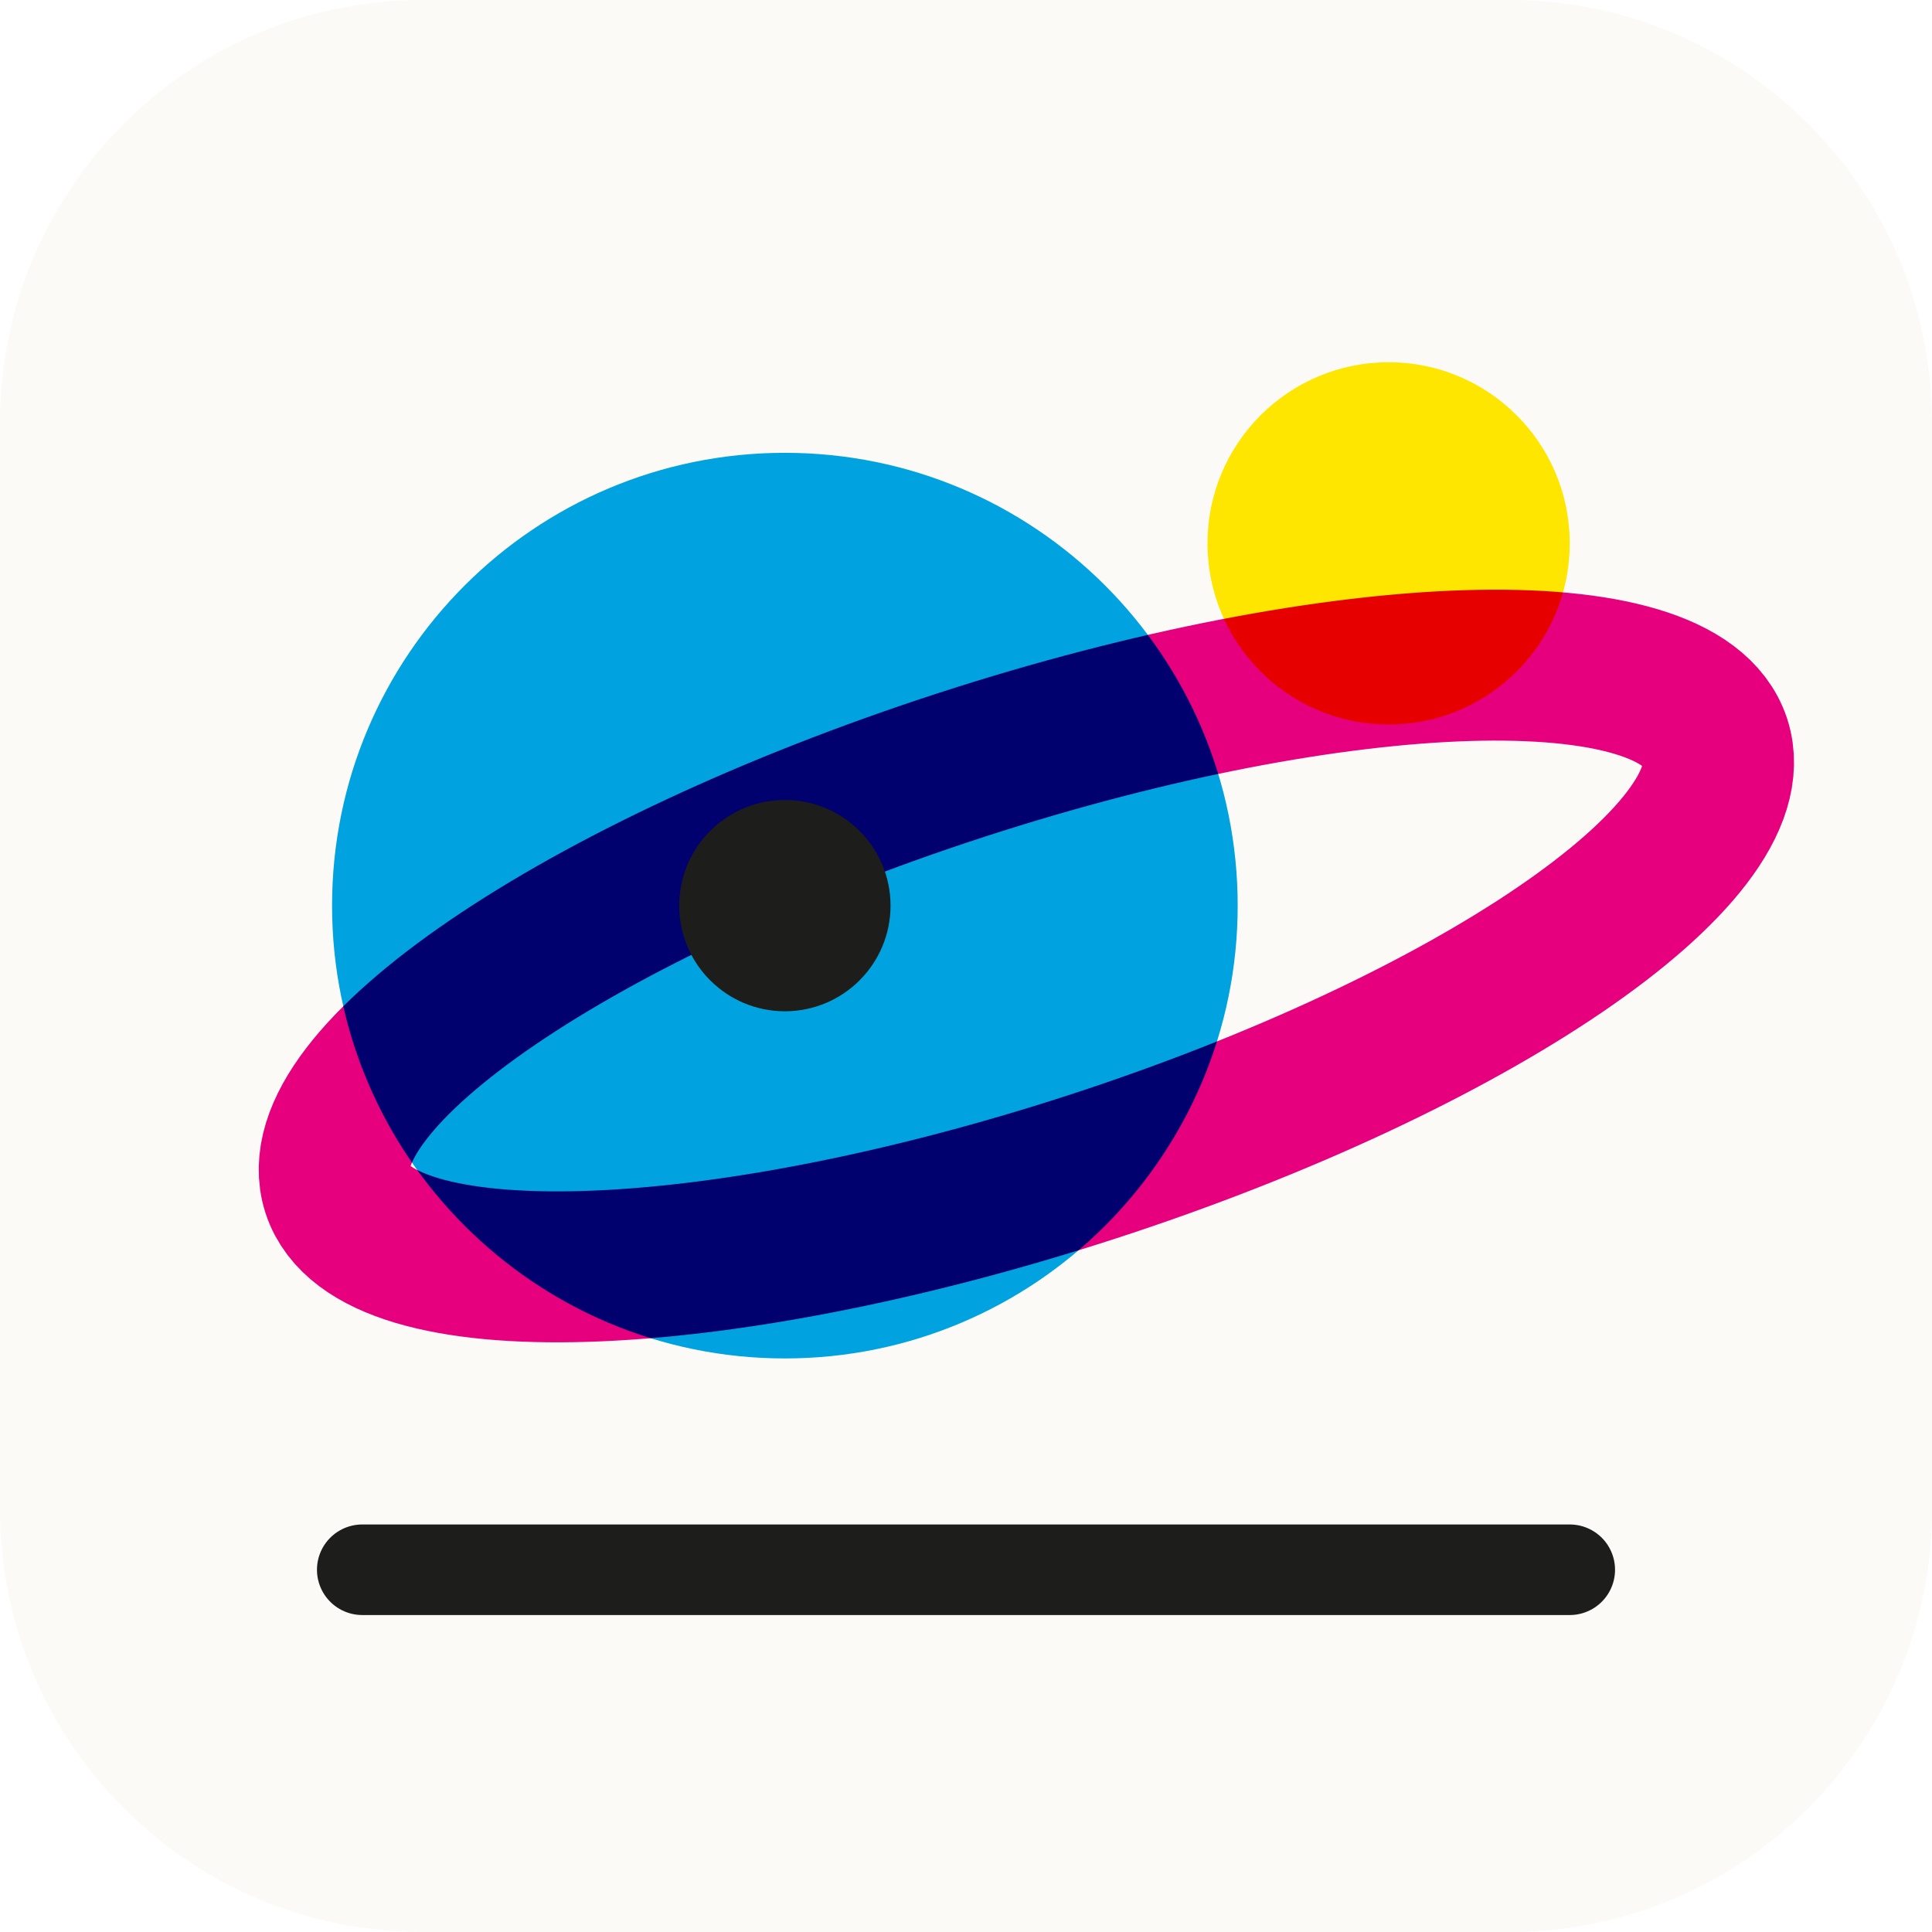
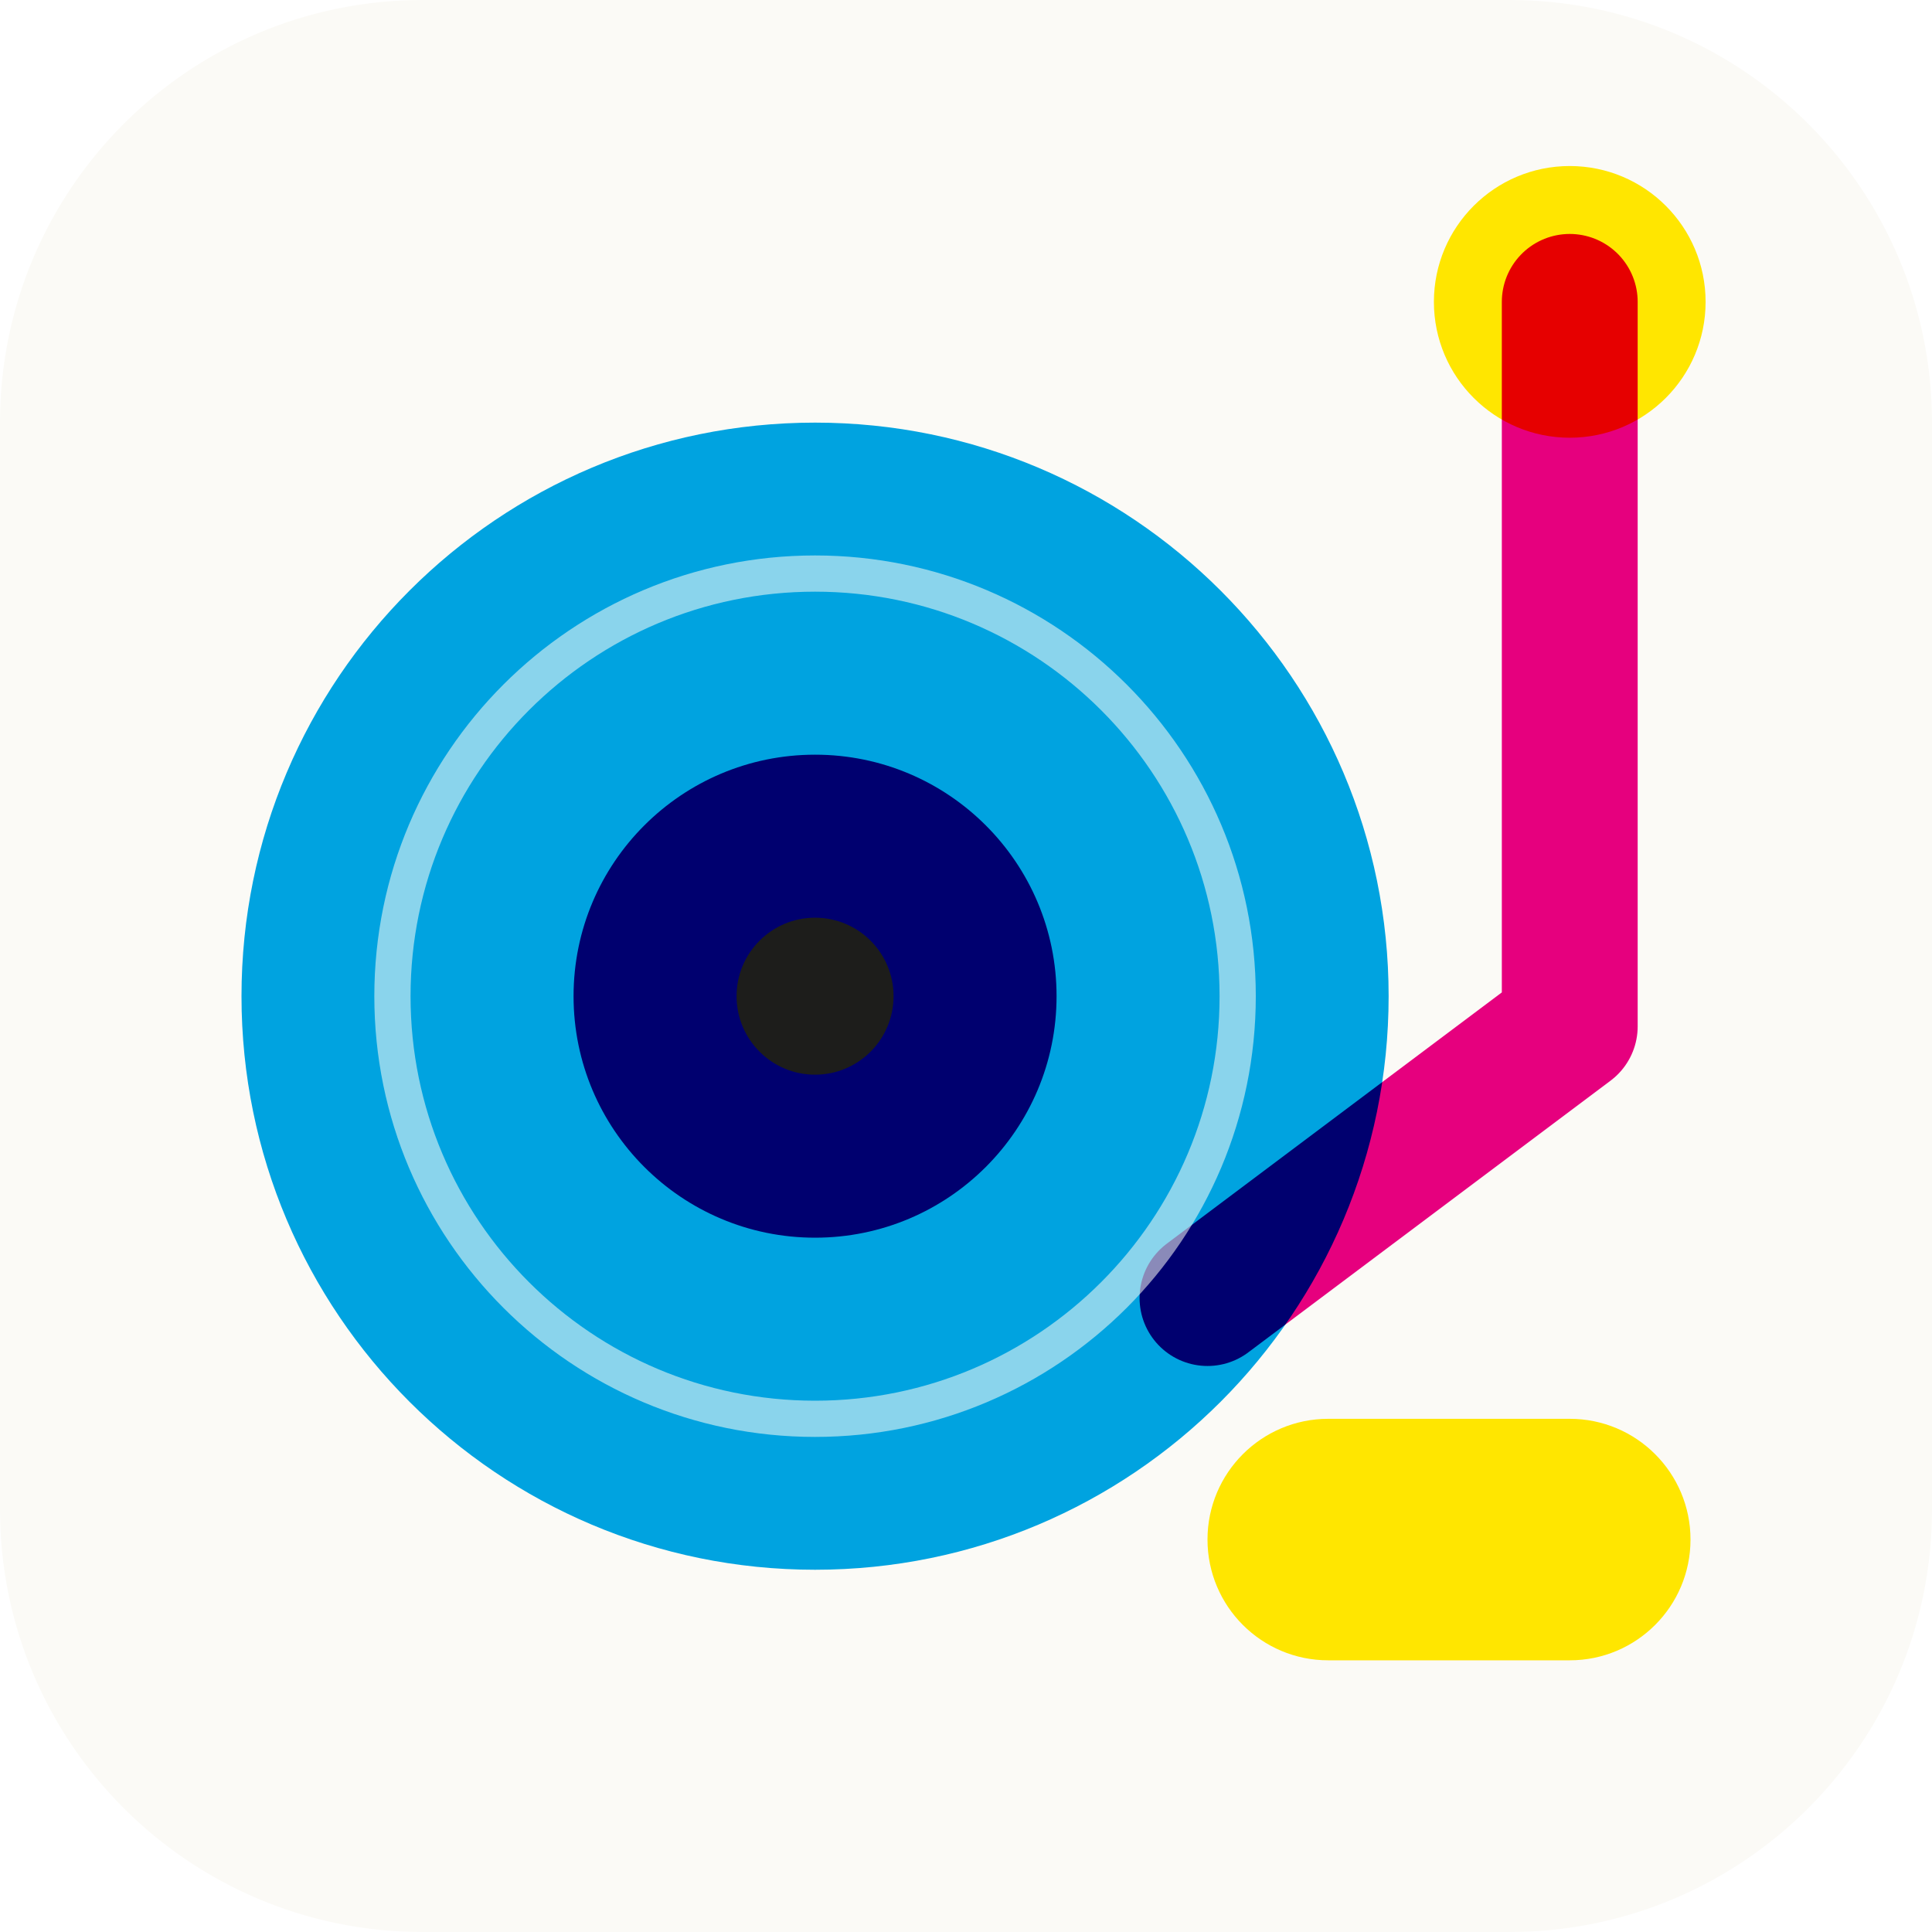
<svg xmlns="http://www.w3.org/2000/svg" viewBox="0 0 64 64">
  <rect width="64" height="64" rx="14" fill="#fbfaf6" />
  <g style="isolation:isolate">
-     <circle style="mix-blend-mode:multiply" cx="26" cy="30" r="15" fill="#00a3e0" />
-     <ellipse style="mix-blend-mode:multiply" cx="34" cy="32" rx="24" ry="7" transform="rotate(-18 34 32)" fill="none" stroke="#e6007e" stroke-width="5" />
-     <circle style="mix-blend-mode:multiply" cx="46" cy="18" r="6" fill="#ffe600" />
-     <circle cx="26" cy="30" r="3.5" fill="#1d1d1b" />
-     <path d="M12 52h40" stroke="#1d1d1b" stroke-width="3" stroke-linecap="round" />
+     <circle style="mix-blend-mode:multiply" cx="27" cy="33" r="19" fill="#00a3e0" />
+     <circle style="mix-blend-mode:multiply" cx="27" cy="33" r="8" fill="#e6007e" />
+     <path style="mix-blend-mode:multiply" d="M52 10v24l-12 9" fill="none" stroke="#e6007e" stroke-width="4.5" stroke-linecap="round" stroke-linejoin="round" />
+     <rect style="mix-blend-mode:multiply" x="40" y="47" width="16" height="8" rx="4" fill="#ffe600" />
+     <circle style="mix-blend-mode:multiply" cx="52" cy="10" r="4.5" fill="#ffe600" />
+     <circle cx="27" cy="33" r="2.6" fill="#1d1d1b" />
+     <circle cx="27" cy="33" r="14" fill="none" stroke="#fbfaf6" stroke-opacity=".55" stroke-width="1.2" />
  </g>
</svg>
